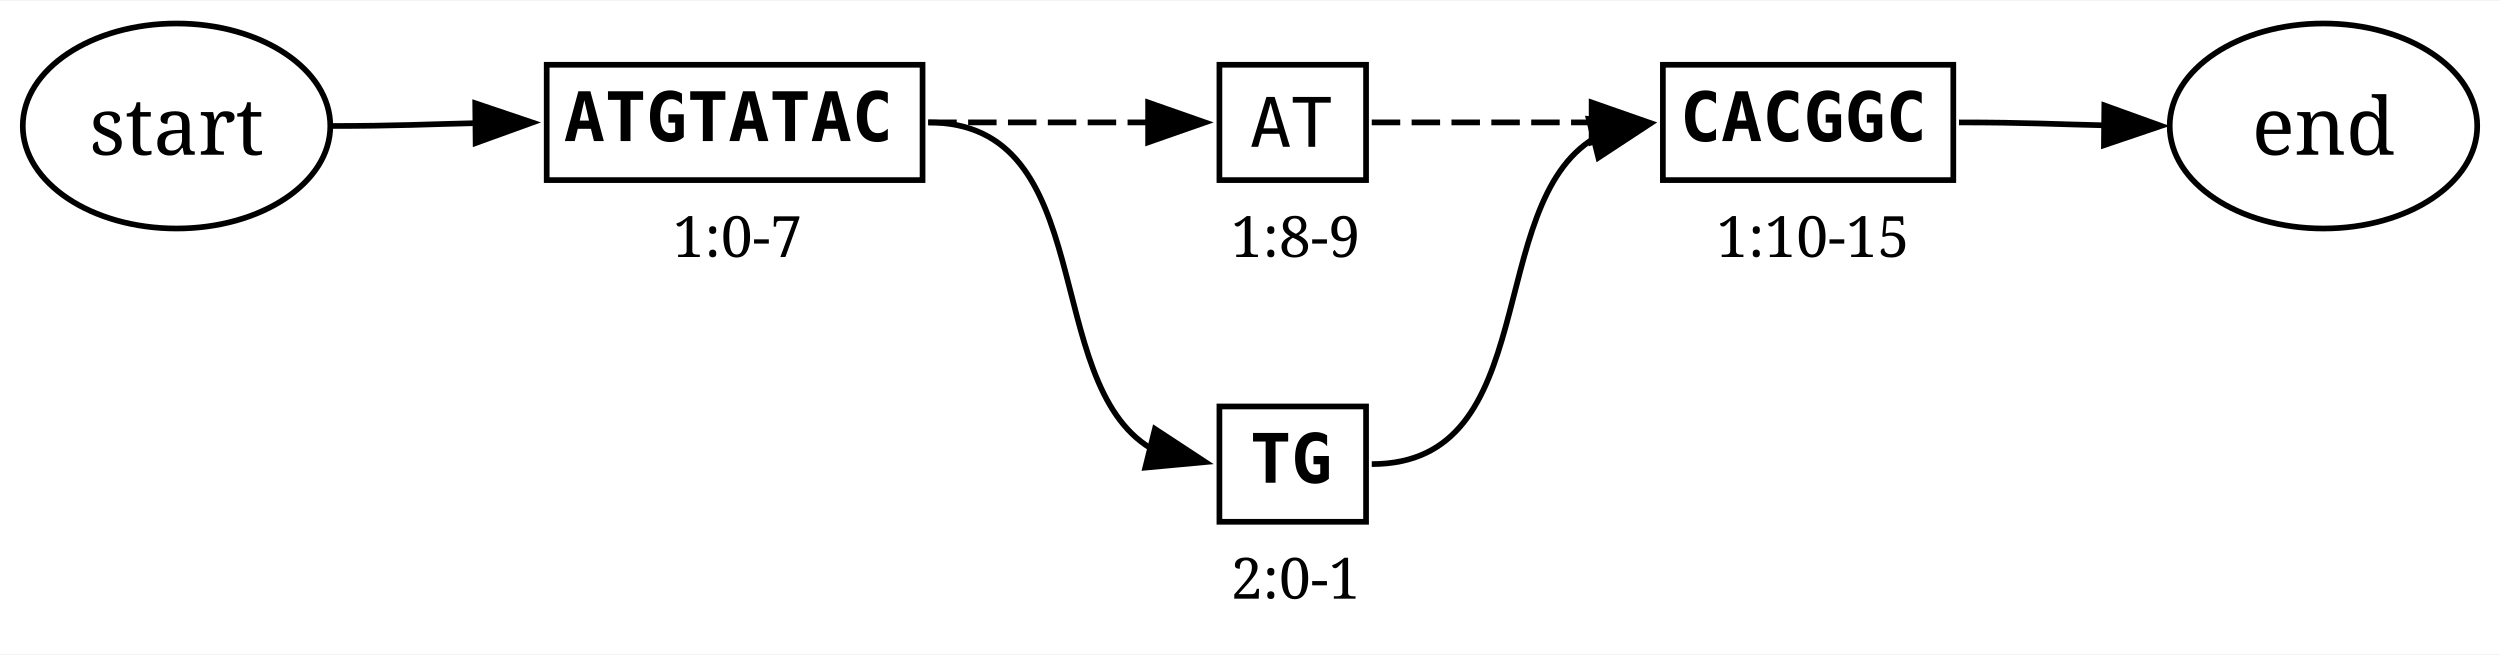
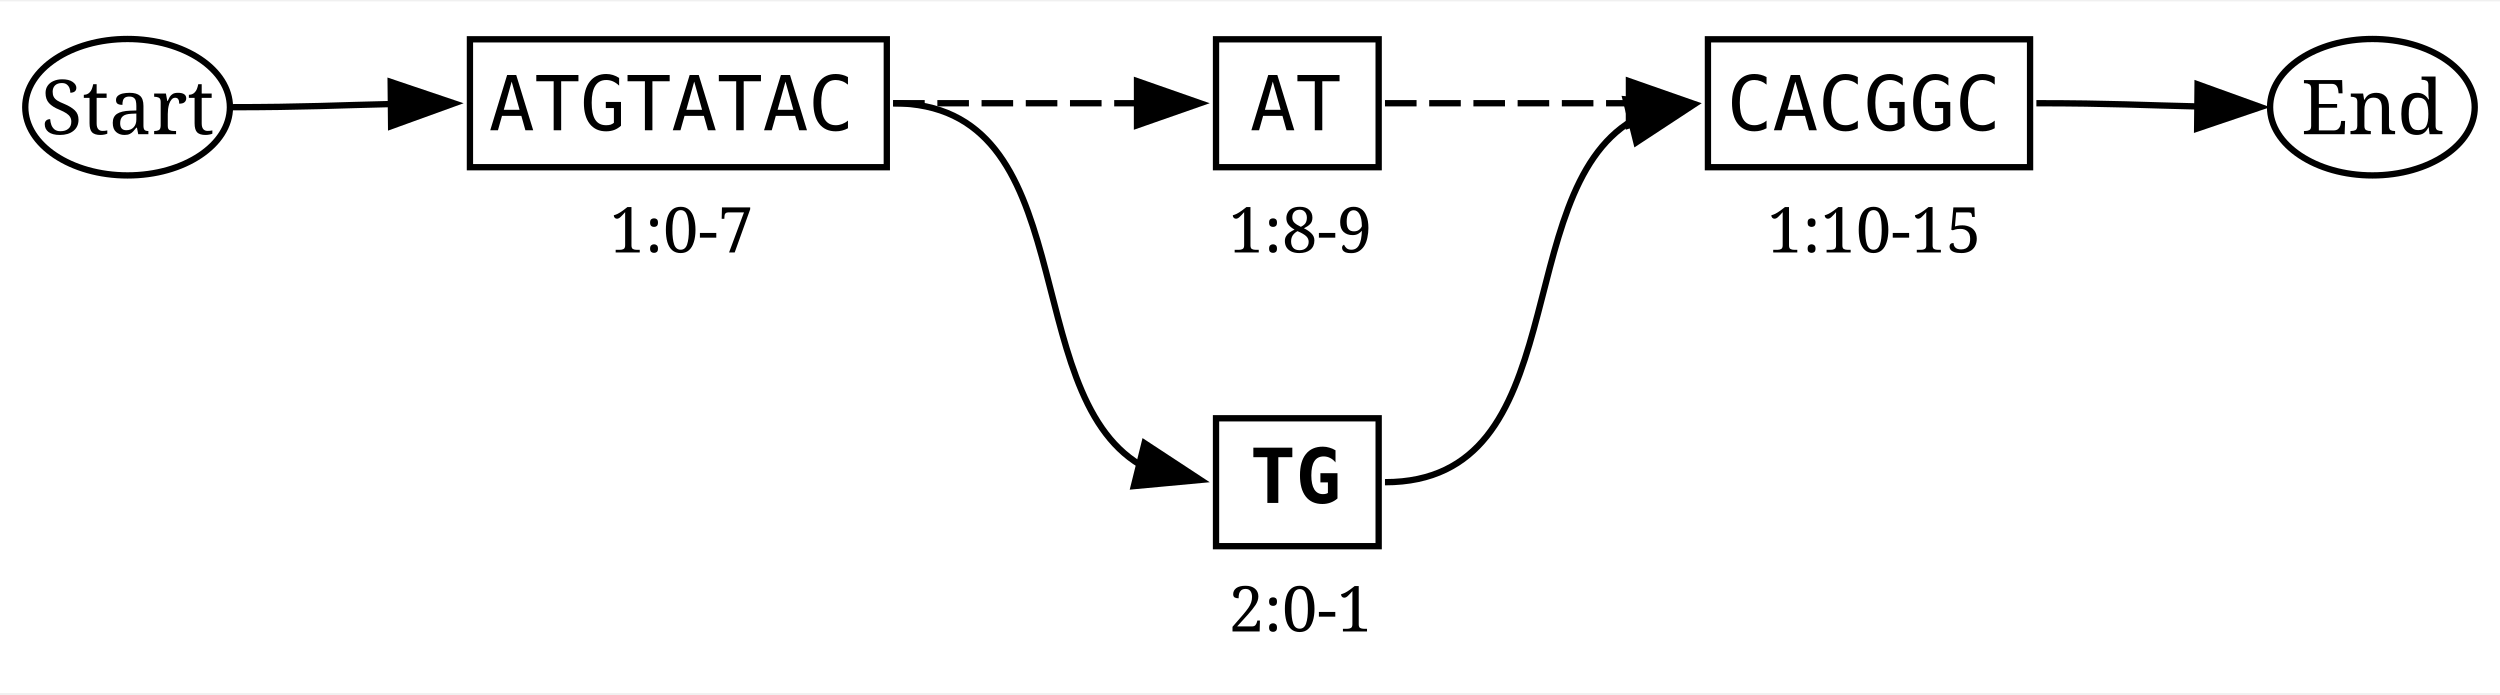
- <svg xmlns="http://www.w3.org/2000/svg" width="439pt" height="115pt" viewBox="0.00 0.00 439.00 114.75">
-   <g id="graph0" class="graph" transform="scale(1 1) rotate(0) translate(4 110.75)">
-     <polygon fill="white" stroke="none" points="-4,4 -4,-110.75 435,-110.75 435,4 -4,4" />
+ <svg xmlns="http://www.w3.org/2000/svg" width="396pt" height="110pt" viewBox="0.00 0.00 395.80 109.50">
+   <g id="graph0" class="graph" transform="scale(1 1) rotate(0) translate(4 105.5)">
+     <polygon fill="white" stroke="none" points="-4,4 -4,-105.5 391.8,-105.5 391.8,4 -4,4" />
    <g id="node1" class="node">
-       <ellipse fill="none" stroke="black" cx="27" cy="-88.75" rx="27" ry="18" />
-       <text text-anchor="middle" x="27" y="-83.7" font-family="serif,serif" font-size="14.00">start</text>
+       <ellipse fill="none" stroke="black" cx="16.2" cy="-88.75" rx="16.2" ry="10.8" />
+       <text text-anchor="middle" x="16.2" y="-84.48" font-family="serif,serif" font-size="12.00">Start</text>
    </g>
    <g id="node2" class="node">
-       <polygon fill="none" stroke="black" points="92,-79.25 92,-99.5 158,-99.5 158,-79.25 92,-79.25" />
-       <text text-anchor="start" x="95" y="-86.1" font-family="Monospace" font-weight="bold" font-size="12.00">ATGTATAC</text>
-       <text text-anchor="start" x="114.12" y="-65.75" font-family="serif,serif" font-size="10.00">1:0-7</text>
+       <polygon fill="none" stroke="black" points="70.4,-79.25 70.4,-99.5 136.4,-99.5 136.4,-79.25 70.4,-79.25" />
+       <text text-anchor="start" x="73.4" y="-85.1" font-family="Monospace" font-size="12.00">ATGTATAC</text>
+       <text text-anchor="start" x="92.52" y="-65.75" font-family="serif,serif" font-size="10.00">1:0-7</text>
    </g>
    <g id="edge1" class="edge">
-       <path fill="none" stroke="black" d="M54,-88.75C65.82,-88.75 71.27,-89.07 79.5,-89.25" />
-       <polygon fill="black" stroke="black" points="79.45,-92.75 89.49,-89.36 79.52,-85.75 79.45,-92.75" />
+       <path fill="none" stroke="black" d="M32.4,-88.75C44.22,-88.75 49.67,-89.07 57.9,-89.25" />
+       <polygon fill="black" stroke="black" points="57.85,-92.75 67.89,-89.36 57.92,-85.75 57.85,-92.75" />
    </g>
    <g id="node3" class="node">
-       <polygon fill="none" stroke="black" points="210.13,-79.25 210.13,-99.5 235.88,-99.5 235.88,-79.25 210.13,-79.25" />
-       <text text-anchor="start" x="215.5" y="-85.1" font-family="Monospace" font-size="12.00">AT</text>
-       <text text-anchor="start" x="212.13" y="-65.75" font-family="serif,serif" font-size="10.00">1:8-9</text>
+       <polygon fill="none" stroke="black" points="188.52,-79.25 188.52,-99.5 214.27,-99.5 214.27,-79.25 188.52,-79.25" />
+       <text text-anchor="start" x="193.9" y="-85.1" font-family="Monospace" font-size="12.00">AT</text>
+       <text text-anchor="start" x="190.52" y="-65.75" font-family="serif,serif" font-size="10.00">1:8-9</text>
    </g>
    <g id="edge2" class="edge">
-       <path fill="none" stroke="black" stroke-dasharray="5,2" d="M159,-89.38C176.93,-89.38 184.03,-89.38 197.73,-89.38" />
-       <polygon fill="black" stroke="black" points="197.61,-92.88 207.61,-89.38 197.61,-85.88 197.61,-92.88" />
+       <path fill="none" stroke="black" stroke-dasharray="5,2" d="M137.4,-89.38C155.33,-89.38 162.43,-89.38 176.13,-89.38" />
+       <polygon fill="black" stroke="black" points="176.01,-92.88 186.01,-89.38 176.01,-85.88 176.01,-92.88" />
    </g>
    <g id="node4" class="node">
-       <polygon fill="none" stroke="black" points="210.13,-19.25 210.13,-39.5 235.88,-39.5 235.88,-19.25 210.13,-19.25" />
-       <text text-anchor="start" x="215.5" y="-26.1" font-family="Monospace" font-weight="bold" font-size="12.00">TG</text>
-       <text text-anchor="start" x="212.13" y="-5.75" font-family="serif,serif" font-size="10.00">2:0-1</text>
+       <polygon fill="none" stroke="black" points="188.52,-19.25 188.52,-39.5 214.27,-39.5 214.27,-19.25 188.52,-19.25" />
+       <text text-anchor="start" x="193.9" y="-26.1" font-family="Monospace" font-weight="bold" font-size="12.00">TG</text>
+       <text text-anchor="start" x="190.52" y="-5.75" font-family="serif,serif" font-size="10.00">2:0-1</text>
    </g>
    <g id="edge3" class="edge">
-       <path fill="none" stroke="black" d="M159,-89.38C189.27,-89.38 178.47,-43.85 198.15,-32.11" />
-       <polygon fill="black" stroke="black" points="198.8,-35.56 207.66,-29.74 197.11,-28.76 198.8,-35.56" />
+       <path fill="none" stroke="black" d="M137.4,-89.38C167.67,-89.38 156.87,-43.85 176.55,-32.11" />
+       <polygon fill="black" stroke="black" points="177.2,-35.56 186.06,-29.74 175.51,-28.76 177.2,-35.56" />
    </g>
    <g id="node5" class="node">
-       <polygon fill="none" stroke="black" points="288,-79.25 288,-99.5 339,-99.5 339,-79.25 288,-79.25" />
-       <text text-anchor="start" x="291" y="-86.1" font-family="Monospace" font-weight="bold" font-size="12.00">CACGGC</text>
-       <text text-anchor="start" x="297.38" y="-65.75" font-family="serif,serif" font-size="10.00">1:10-15</text>
+       <polygon fill="none" stroke="black" points="266.4,-79.25 266.4,-99.5 317.4,-99.5 317.4,-79.25 266.4,-79.25" />
+       <text text-anchor="start" x="269.4" y="-85.1" font-family="Monospace" font-size="12.00">CACGGC</text>
+       <text text-anchor="start" x="275.78" y="-65.75" font-family="serif,serif" font-size="10.00">1:10-15</text>
    </g>
    <g id="edge4" class="edge">
-       <path fill="none" stroke="black" stroke-dasharray="5,2" d="M236.88,-89.38C254.8,-89.38 261.91,-89.38 275.61,-89.38" />
-       <polygon fill="black" stroke="black" points="275.49,-92.88 285.49,-89.38 275.49,-85.88 275.49,-92.88" />
+       <path fill="none" stroke="black" stroke-dasharray="5,2" d="M215.27,-89.38C233.2,-89.38 240.31,-89.38 254.01,-89.38" />
+       <polygon fill="black" stroke="black" points="253.89,-92.88 263.89,-89.38 253.89,-85.88 253.89,-92.88" />
    </g>
    <g id="edge5" class="edge">
-       <path fill="none" stroke="black" d="M236.88,-29.38C267.14,-29.38 256.35,-74.9 276.03,-86.64" />
-       <polygon fill="black" stroke="black" points="274.98,-89.99 285.53,-89.01 276.67,-83.19 274.98,-89.99" />
+       <path fill="none" stroke="black" d="M215.27,-29.38C245.54,-29.38 234.75,-74.9 254.43,-86.64" />
+       <polygon fill="black" stroke="black" points="253.38,-89.99 263.93,-89.01 255.07,-83.19 253.38,-89.99" />
    </g>
    <g id="node6" class="node">
-       <ellipse fill="none" stroke="black" cx="404" cy="-88.75" rx="27" ry="18" />
-       <text text-anchor="middle" x="404" y="-83.7" font-family="serif,serif" font-size="14.00">end</text>
+       <ellipse fill="none" stroke="black" cx="371.6" cy="-88.75" rx="16.2" ry="10.8" />
+       <text text-anchor="middle" x="371.6" y="-84.48" font-family="serif,serif" font-size="12.00">End</text>
    </g>
    <g id="edge6" class="edge">
-       <path fill="none" stroke="black" d="M340,-89.38C351.82,-89.38 357.27,-89.05 365.5,-88.87" />
-       <polygon fill="black" stroke="black" points="365.52,-92.37 375.49,-88.77 365.45,-85.37 365.52,-92.37" />
+       <path fill="none" stroke="black" d="M318.4,-89.38C330.22,-89.38 335.67,-89.05 343.9,-88.87" />
+       <polygon fill="black" stroke="black" points="343.92,-92.37 353.89,-88.77 343.85,-85.37 343.92,-92.37" />
    </g>
  </g>
</svg>
